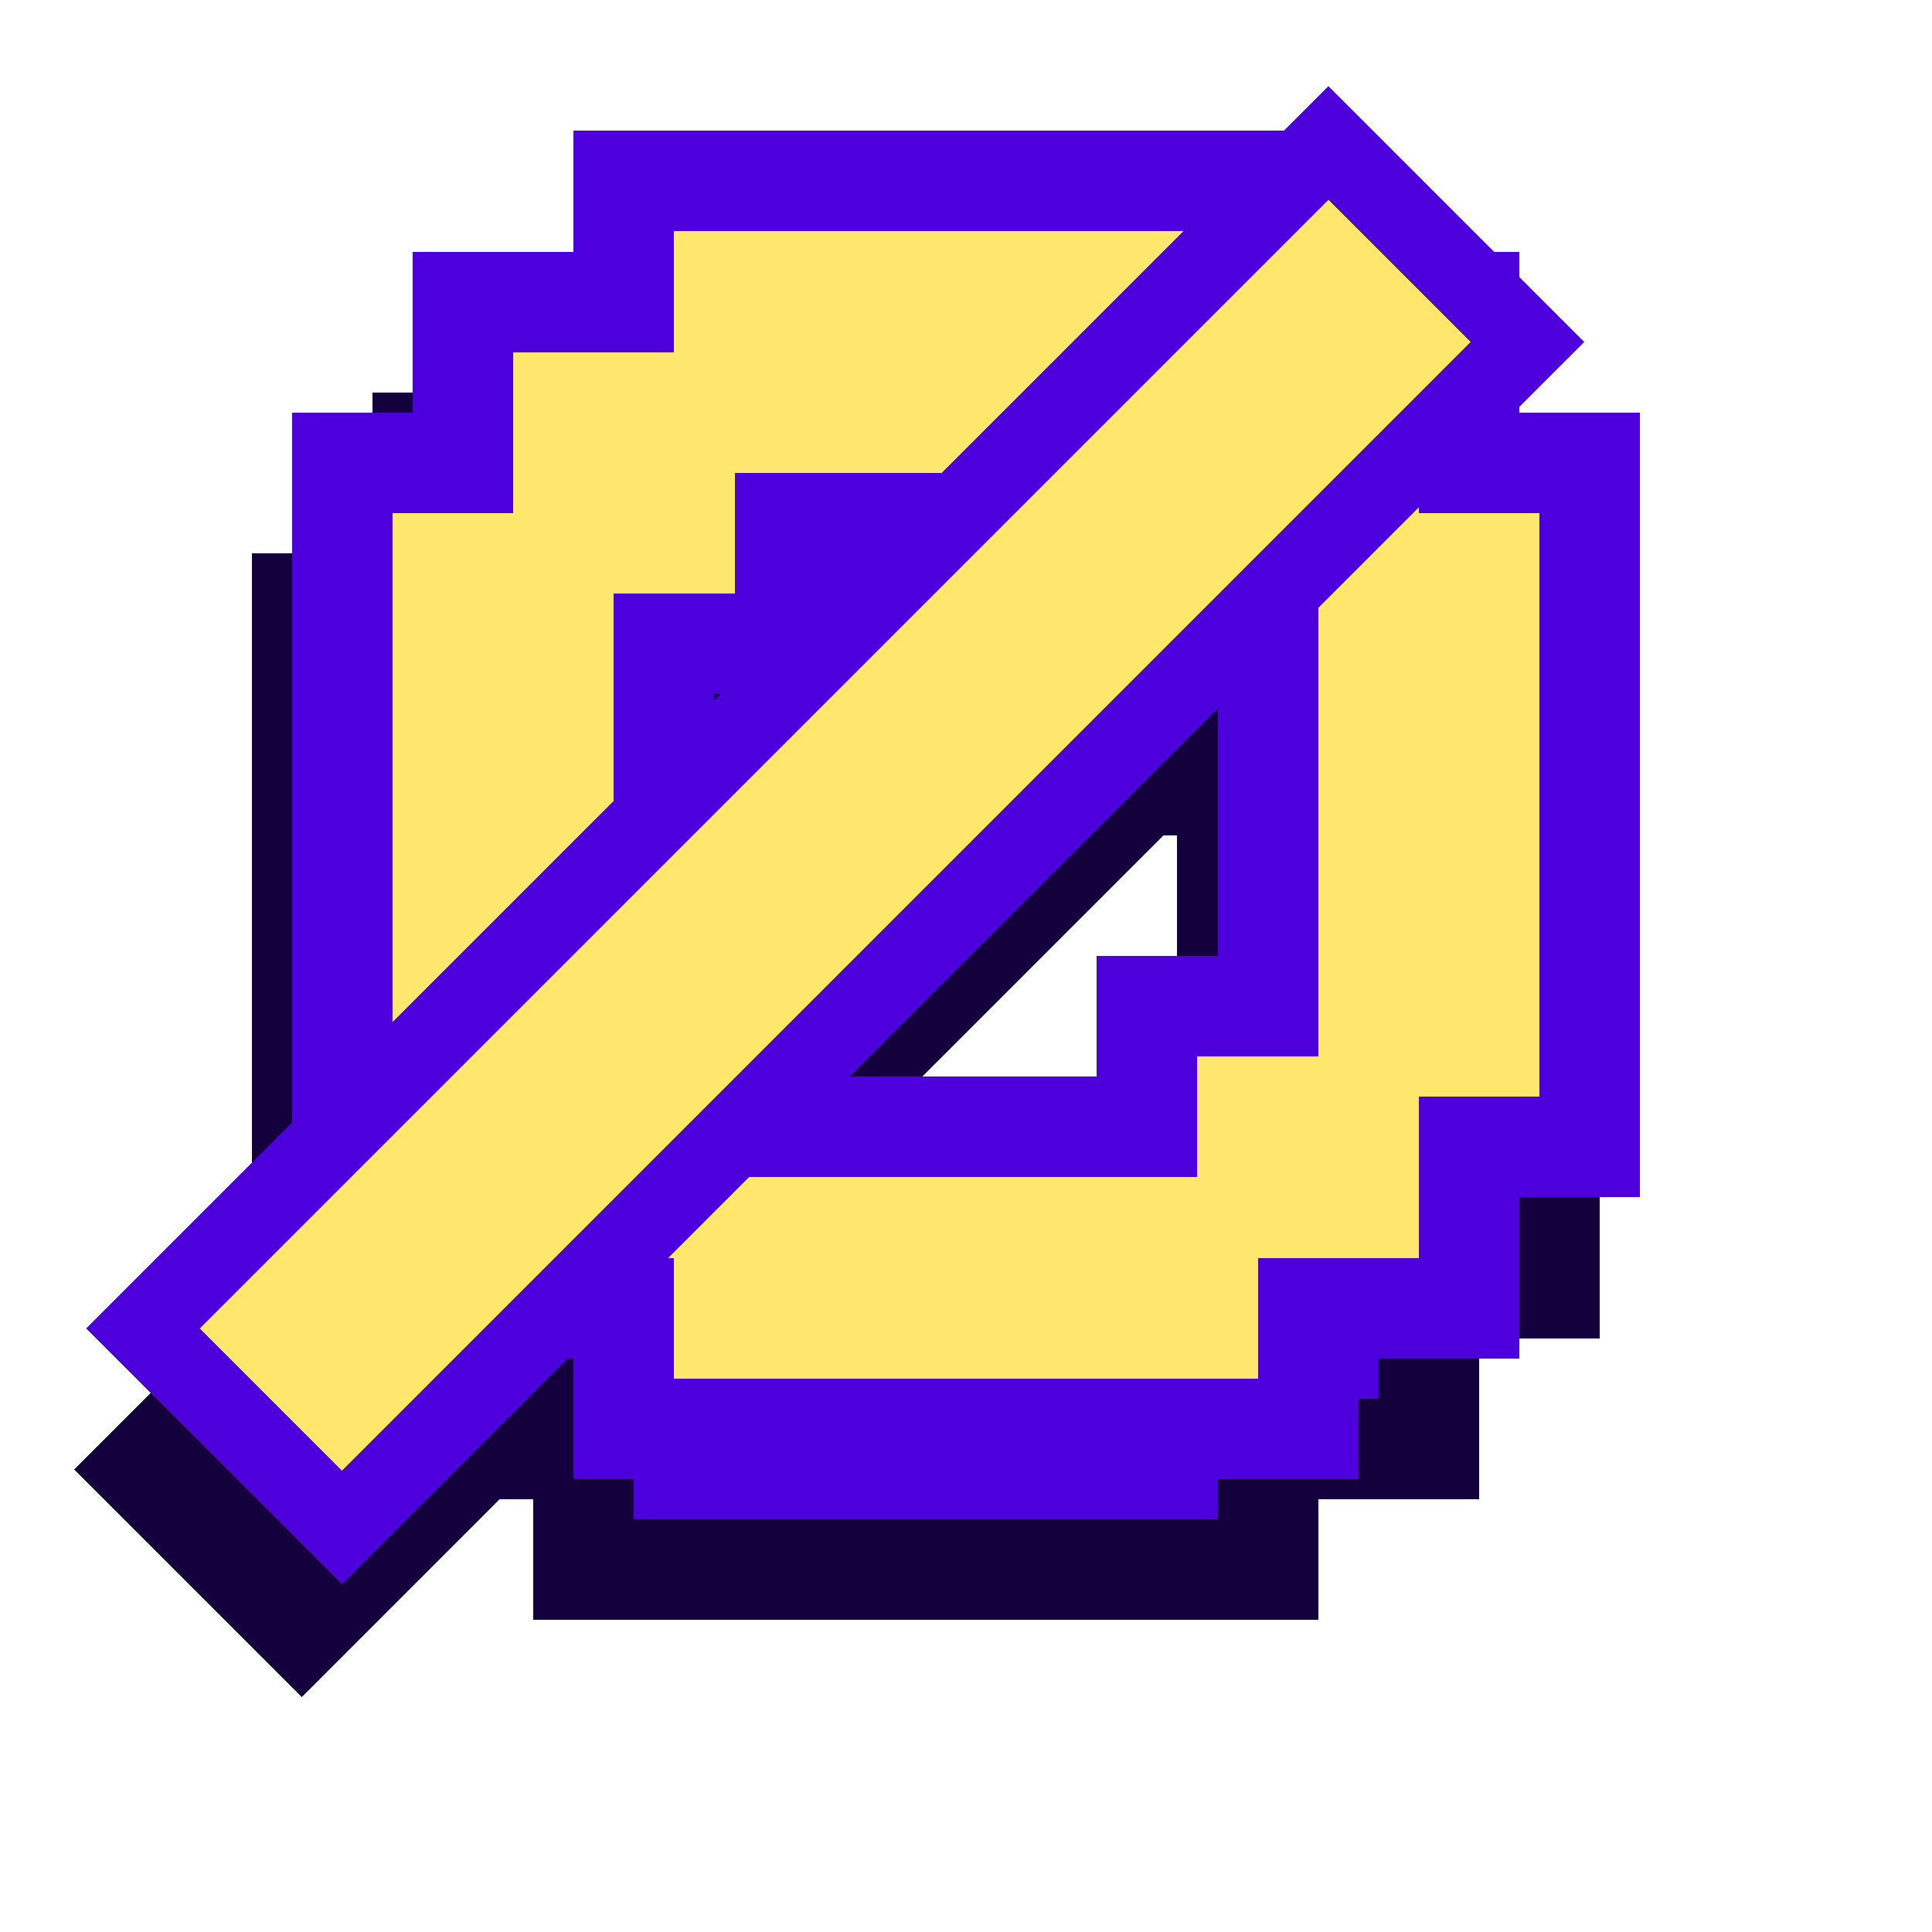
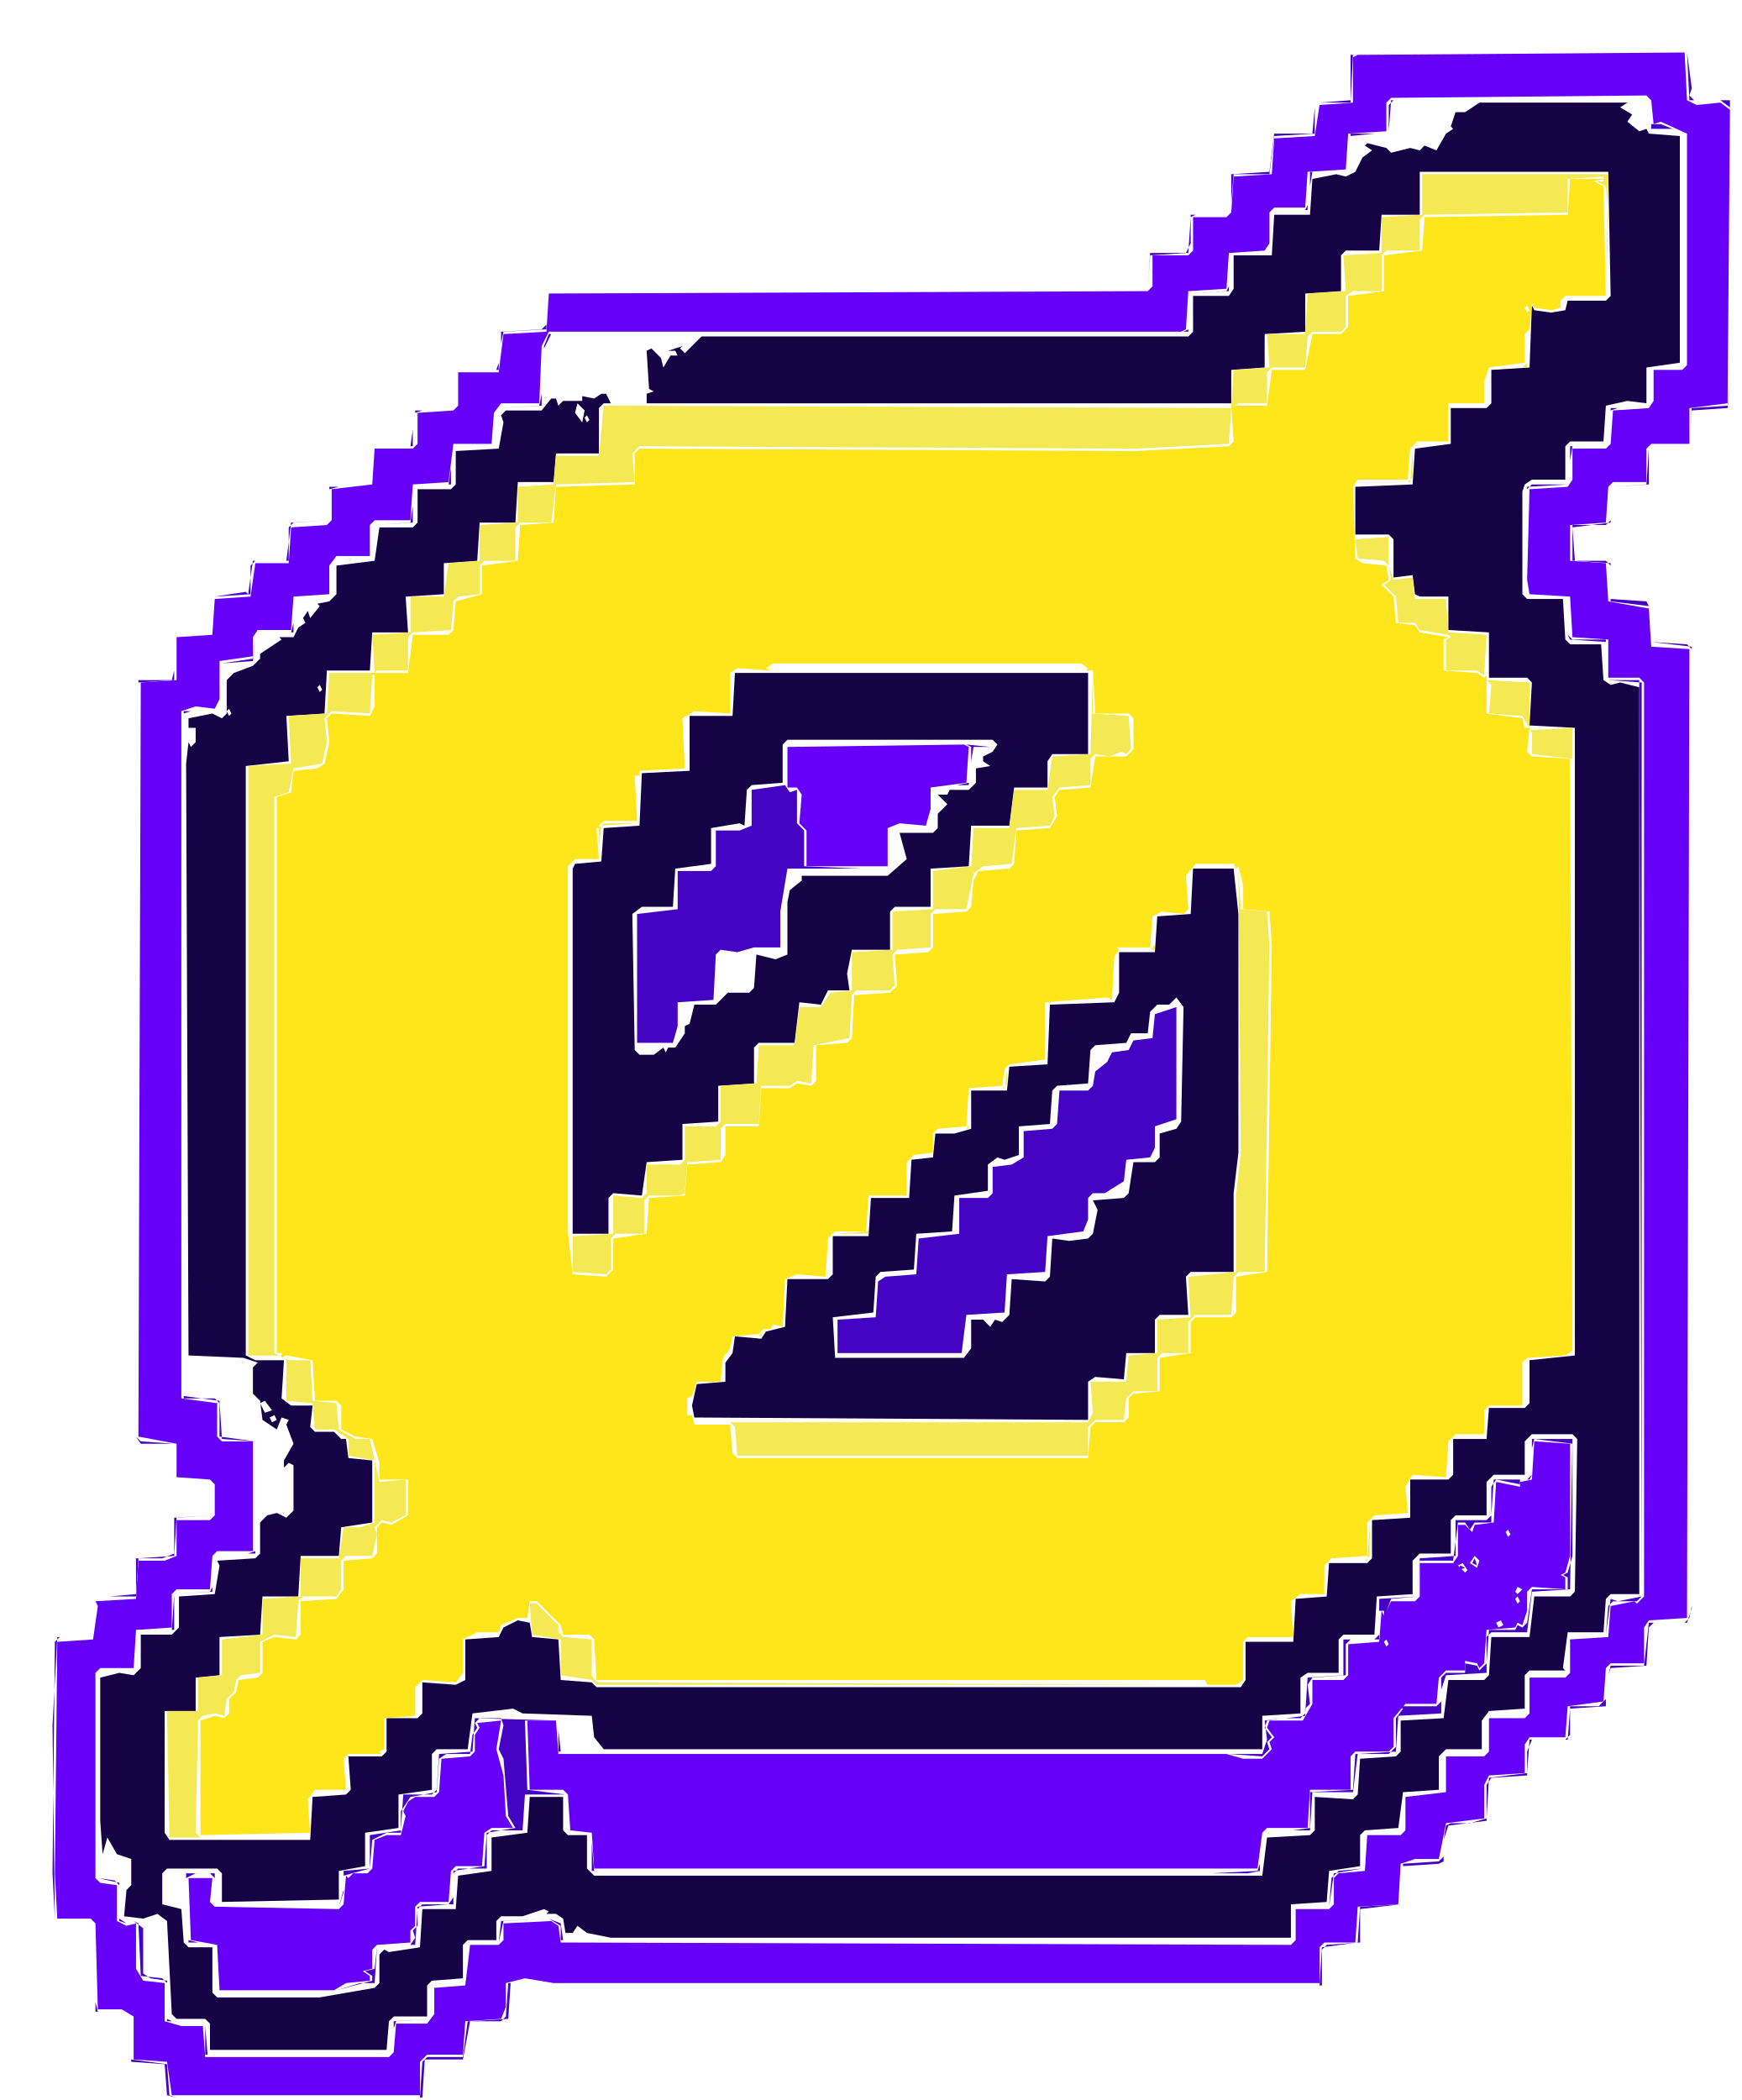
- <svg xmlns="http://www.w3.org/2000/svg" viewBox="0 0 96 96" shape-rendering="crispEdges">
-   <g transform="translate(-2 7)" fill="#4d00dc" stroke="#14003d" stroke-width="5" stroke-linejoin="miter">
-     <path fill-rule="evenodd" d="M31 9h34v6h8v8h6v34h-6v8h-8v6H31v-6h-8v-8h-6V23h6v-8h8z M39 26h18v6h6v18h-6v6H39v-6h-6V32h6z" />
-     <path d="M17 66 66 17" fill="none" stroke-width="16" stroke-linecap="square" />
-   </g>
-   <path fill="#ffe66d" fill-rule="evenodd" stroke="#4d00dc" stroke-width="5" stroke-linejoin="miter" d="M31 9h34v6h8v8h6v34h-6v8h-8v6H31v-6h-8v-8h-6V23h6v-8h8z M39 26h18v6h6v18h-6v6H39v-6h-6V32h6z" />
-   <path d="M17 66 66 17" fill="none" stroke="#4d00dc" stroke-width="18" stroke-linecap="square" />
-   <path d="M17 66 66 17" fill="none" stroke="#ffe66d" stroke-width="10" stroke-linecap="square" />
+ <svg xmlns="http://www.w3.org/2000/svg" viewBox="260 140 730 880" width="730" height="880">
+   <path fill="#160345" fill-rule="evenodd" d="M 964 197 L 951 196 L 950 194 L 947 195 L 942 191 L 944 188 L 939 185 L 942 183 L 880 183 L 874 187 L 870 187 L 868 193 L 869 194 L 866 196 L 862 203 L 857 201 L 855 203 L 851 202 L 843 204 L 841 202 L 833 200 L 832 201 L 835 203 L 831 206 L 828 212 L 824 214 L 820 213 L 810 215 L 809 230 L 794 230 L 793 247 L 777 247 L 777 261 L 775 264 L 760 264 L 760 279 L 758 281 L 554 281 L 547 288 L 545 286 L 546 285 L 540 287 L 543 287 L 544 289 L 541 289 L 538 294 L 537 290 L 533 286 L 531 287 L 532 303 L 534 304 L 531 305 L 531 309 L 516 309 L 514 305 L 512 305 L 511 303 L 512 305 L 509 307 L 504 306 L 504 308 L 496 308 L 494 310 L 493 307 L 491 307 L 487 312 L 472 312 L 470 314 L 471 317 L 469 328 L 451 329 L 451 343 L 449 345 L 435 345 L 435 359 L 433 361 L 419 361 L 417 375 L 401 377 L 401 389 L 398 392 L 393 393 L 394 394 L 390 399 L 389 396 L 387 399 L 388 401 L 385 403 L 383 407 L 377 407 L 378 408 L 369 414 L 369 416 L 366 419 L 358 422 L 355 425 L 355 439 L 353 441 L 349 439 L 339 441 L 339 448 L 339 445 L 342 445 L 342 451 L 340 453 L 339 451 L 338 460 L 339 708 L 362 709 L 368 711 L 366 713 L 366 724 L 369 727 L 370 735 L 376 739 L 378 734 L 381 735 L 380 737 L 383 745 L 379 752 L 379 755 L 381 753 L 383 754 L 383 773 L 380 776 L 376 774 L 372 775 L 369 778 L 369 791 L 367 793 L 351 794 L 352 796 L 350 808 L 335 809 L 335 822 L 332 825 L 319 825 L 319 839 L 316 842 L 310 841 L 302 843 L 302 903 L 303 917 L 305 910 L 309 917 L 315 919 L 315 930 L 313 932 L 312 943 L 320 944 L 326 942 L 330 945 L 332 984 L 334 986 L 346 986 L 348 988 L 348 999 L 422 999 L 423 987 L 425 985 L 439 985 L 439 972 L 441 970 L 454 969 L 454 955 L 456 953 L 468 953 L 468 945 L 470 943 L 479 943 L 488 940 L 490 941 L 489 942 L 493 942 L 496 944 L 497 950 L 500 950 L 502 947 L 506 950 L 516 952 L 801 952 L 801 938 L 816 937 L 817 924 L 830 922 L 830 909 L 832 907 L 846 906 L 848 891 L 863 890 L 863 876 L 866 873 L 881 873 L 881 861 L 884 857 L 899 856 L 899 842 L 901 840 L 916 840 L 915 839 L 917 824 L 932 824 L 933 810 L 935 808 L 947 808 L 947 428 L 939 426 L 935 427 L 932 425 L 931 410 L 918 410 L 916 408 L 915 391 L 900 391 L 898 389 L 898 346 L 899 343 L 902 341 L 916 341 L 916 327 L 918 325 L 932 325 L 933 310 L 942 308 L 950 309 L 950 294 L 964 292 Z M 921 743 L 920 807 L 918 809 L 903 809 L 901 826 L 885 826 L 884 842 L 882 844 L 867 844 L 865 860 L 847 861 L 847 874 L 845 876 L 830 877 L 829 892 L 827 894 L 811 893 L 811 907 L 809 909 L 791 910 L 789 926 L 509 926 L 506 923 L 506 909 L 498 909 L 496 907 L 496 893 L 482 893 L 481 908 L 466 910 L 466 924 L 452 926 L 451 940 L 437 940 L 436 956 L 423 958 L 421 957 L 419 959 L 419 971 L 417 973 L 394 977 L 351 977 L 349 975 L 349 956 L 339 956 L 337 954 L 336 940 L 328 938 L 328 925 L 330 923 L 351 923 L 353 925 L 353 937 L 402 936 L 402 924 L 413 922 L 413 908 L 427 906 L 427 892 L 441 890 L 441 875 L 443 873 L 456 873 L 458 858 L 475 856 L 479 858 L 508 859 L 509 868 L 513 873 L 789 873 L 789 859 L 805 858 L 805 843 L 808 841 L 821 841 L 821 827 L 823 825 L 836 825 L 837 809 L 852 808 L 852 794 L 855 791 L 868 791 L 868 777 L 870 775 L 883 775 L 883 761 L 886 758 L 899 758 L 899 744 L 902 741 L 919 741 Z M 373 734 L 375 733 L 376 735 L 374 736 Z M 369 728 L 371 727 L 374 731 L 371 732 Z M 355 438 L 356 437 L 357 439 L 356 440 Z M 393 428 L 394 427 L 395 429 L 394 430 Z M 505 315 L 506 314 L 507 316 L 506 317 Z M 502 309 L 505 312 L 504 317 L 501 313 Z M 934 212 L 935 264 L 933 266 L 917 266 L 916 270 L 910 271 L 903 270 L 902 268 L 901 294 L 885 295 L 885 309 L 883 311 L 868 311 L 868 326 L 853 328 L 852 343 L 828 344 L 828 364 L 842 364 L 844 366 L 844 382 L 852 381 L 853 389 L 855 390 L 867 390 L 867 404 L 884 405 L 884 424 L 900 424 L 902 426 L 901 444 L 920 445 L 920 708 L 901 710 L 901 728 L 899 730 L 884 730 L 883 743 L 869 743 L 869 758 L 867 760 L 851 760 L 851 776 L 835 777 L 835 793 L 833 795 L 817 795 L 816 809 L 803 810 L 802 828 L 782 828 L 782 844 L 780 847 L 510 847 L 508 845 L 495 844 L 494 827 L 483 826 L 482 820 L 477 819 L 471 822 L 469 826 L 455 827 L 455 844 L 451 846 L 437 845 L 437 858 L 435 860 L 422 860 L 422 874 L 420 876 L 406 876 L 407 890 L 405 892 L 391 893 L 390 911 L 331 911 L 329 908 L 329 857 L 342 857 L 342 843 L 352 842 L 352 826 L 369 825 L 370 809 L 385 809 L 386 792 L 402 792 L 403 780 L 416 778 L 416 752 L 406 751 L 405 743 L 403 743 L 400 740 L 392 740 L 390 738 L 391 729 L 382 729 L 378 726 L 379 710 L 367 710 L 363 708 L 363 461 L 381 459 L 380 440 L 396 439 L 397 421 L 415 421 L 416 405 L 431 405 L 430 390 L 446 389 L 446 376 L 460 375 L 461 359 L 476 359 L 477 342 L 492 342 L 493 330 L 511 330 L 511 311 L 513 309 L 776 309 L 776 295 L 790 294 L 790 280 L 807 279 L 807 263 L 822 262 L 822 247 L 824 245 L 838 245 L 839 230 L 855 230 L 855 212 Z M 777 504 L 760 504 L 759 523 L 745 524 L 744 539 L 729 539 L 729 556 L 727 560 L 700 561 L 699 586 L 683 587 L 682 597 L 667 597 L 667 613 L 660 615 L 652 615 L 651 625 L 642 626 L 641 642 L 625 642 L 624 658 L 609 658 L 609 674 L 607 676 L 590 676 L 589 696 L 581 698 L 579 701 L 568 700 L 567 707 L 564 711 L 564 719 L 552 720 L 550 729 L 551 734 L 716 735 L 716 719 L 719 717 L 731 718 L 732 707 L 744 707 L 744 693 L 746 691 L 758 691 L 757 675 L 759 673 L 777 673 L 777 640 L 779 623 L 779 523 Z M 753 558 L 756 562 L 755 610 L 753 613 L 746 615 L 746 625 L 744 627 L 735 627 L 733 640 L 731 642 L 718 643 L 720 647 L 718 657 L 716 659 L 708 660 L 701 659 L 700 675 L 698 677 L 684 676 L 683 691 L 680 694 L 677 693 L 675 696 L 672 693 L 667 693 L 667 705 L 664 709 L 610 709 L 609 692 L 626 690 L 627 675 L 629 673 L 643 672 L 644 657 L 659 656 L 660 641 L 674 639 L 674 628 L 678 625 L 681 626 L 687 624 L 687 612 L 700 611 L 701 597 L 703 595 L 716 594 L 717 580 L 719 578 L 732 577 L 734 573 L 741 573 L 742 564 L 745 561 L 750 561 Z M 716 422 L 568 422 L 567 440 L 549 440 L 549 463 L 529 464 L 528 486 L 513 487 L 512 501 L 501 502 L 500 504 L 500 657 L 515 657 L 515 642 L 517 640 L 529 641 L 531 627 L 546 626 L 546 611 L 561 610 L 561 595 L 576 594 L 576 579 L 578 577 L 593 577 L 595 560 L 604 561 L 607 555 L 616 555 L 615 548 L 617 538 L 633 538 L 633 522 L 635 520 L 650 520 L 650 504 L 666 503 L 667 486 L 683 486 L 685 470 L 699 470 L 699 459 L 701 456 L 716 456 Z M 678 452 L 676 455 L 672 457 L 672 459 L 675 461 L 669 462 L 669 468 L 666 471 L 658 471 L 657 473 L 653 473 L 657 477 L 653 481 L 653 487 L 651 489 L 637 489 L 640 500 L 632 507 L 596 507 L 596 509 L 591 513 L 590 518 L 590 540 L 585 542 L 577 540 L 576 554 L 574 556 L 565 556 L 560 561 L 551 561 L 549 569 L 547 570 L 547 573 L 543 579 L 540 579 L 539 581 L 538 579 L 534 582 L 528 582 L 526 580 L 525 523 L 529 520 L 542 520 L 543 504 L 558 502 L 558 487 L 570 485 L 572 486 L 573 471 L 575 469 L 588 468 L 588 452 L 590 450 L 676 450 Z" />
+   <path fill="#4503c4" fill-rule="evenodd" d="M 342 988 L 346 989 L 346 1001 L 423 1001 L 425 993 L 423 1001 L 347 1001 L 346 989 Z M 440 986 L 425 987 L 425 990 L 426 987 Z M 313 984 L 315 985 L 315 1004 L 329 1005 L 330 1018 L 334 1019 L 331 1018 L 330 1005 L 315 1003 L 315 985 Z M 300 979 L 300 983 L 311 983 L 301 983 Z M 491 971 L 473 971 L 472 985 L 470 987 L 456 987 L 454 1002 L 439 1002 L 437 1004 L 436 1019 L 336 1019 L 437 1019 L 438 1003 L 454 1003 L 457 987 L 473 986 L 474 971 Z M 418 956 L 417 965 L 413 966 L 416 968 L 416 970 L 401 974 L 411 971 L 417 971 Z M 339 948 L 339 954 L 343 954 L 339 953 Z M 316 945 L 318 946 L 319 968 L 328 969 L 330 971 L 330 987 L 332 987 L 330 986 L 330 970 L 323 969 L 320 967 L 320 948 Z M 458 954 L 469 954 L 471 945 L 490 944 L 495 947 L 495 953 L 705 953 L 496 953 L 495 946 L 490 944 L 470 945 L 469 954 Z M 847 938 L 830 939 L 829 954 L 814 956 L 813 972 L 496 972 L 814 972 L 814 957 L 816 955 L 830 954 L 830 940 Z M 338 925 L 338 939 L 338 927 L 342 925 L 348 925 L 350 927 L 350 938 L 350 925 Z M 831 923 L 819 925 L 817 939 L 802 940 L 801 954 L 784 954 L 801 954 L 802 940 L 817 939 L 818 927 L 821 924 Z M 788 921 L 787 924 L 768 925 L 783 925 L 788 924 Z M 865 915 L 865 918 L 863 920 L 848 921 L 848 935 L 848 922 L 863 921 L 865 920 Z M 508 912 L 508 924 L 719 924 L 509 924 Z M 856 892 L 848 893 L 847 908 L 833 908 L 832 910 L 833 908 L 847 908 L 848 893 Z M 494 865 L 494 874 L 757 874 L 495 874 Z M 797 860 L 790 861 L 791 869 L 789 875 L 775 875 L 789 876 L 792 873 L 791 870 L 793 868 L 790 864 L 791 861 Z M 494 861 L 459 860 L 458 874 L 444 875 L 443 890 L 441 892 L 429 892 L 428 907 L 415 909 L 415 923 L 404 924 L 404 932 L 402 939 L 366 939 L 402 939 L 404 933 L 404 926 L 415 923 L 416 911 L 422 908 L 428 908 L 428 899 L 432 893 L 443 891 L 444 877 L 447 875 L 457 875 L 458 867 L 460 864 L 459 862 L 461 860 L 470 860 L 471 863 L 469 873 L 471 877 L 473 901 L 476 906 L 464 908 L 463 922 L 450 924 L 450 935 L 448 938 L 435 939 L 435 947 L 433 949 L 434 952 L 432 955 L 421 955 L 434 955 L 435 940 L 437 938 L 450 938 L 450 925 L 452 923 L 464 923 L 464 909 L 466 907 L 479 907 L 480 892 L 497 892 L 481 890 L 480 861 Z M 933 852 L 930 855 L 918 855 L 918 867 L 916 869 L 901 869 L 900 883 L 884 885 L 883 902 L 876 904 L 868 904 L 866 905 L 865 911 L 867 905 L 883 903 L 883 888 L 885 885 L 900 884 L 900 874 L 902 869 L 917 869 L 918 856 L 933 855 Z M 917 838 L 916 842 L 900 843 L 899 859 L 883 860 L 882 875 L 865 876 L 865 891 L 865 876 L 882 875 L 883 860 L 899 859 L 900 843 L 916 842 Z M 317 830 L 316 840 L 301 841 L 301 927 L 308 928 L 310 930 L 310 945 L 313 946 L 310 944 L 310 929 L 301 927 L 301 841 L 316 840 Z M 284 826 L 282 863 L 283 944 L 298 945 L 299 959 L 298 945 L 283 944 L 282 925 L 283 828 L 285 826 L 299 826 Z M 349 805 L 348 807 L 333 808 L 332 823 L 318 823 L 333 823 L 333 808 L 349 807 Z M 871 798 L 874 797 L 872 796 Z M 878 793 L 877 795 L 879 796 Z M 367 776 L 367 790 L 364 791 L 367 791 Z M 348 761 L 334 760 L 348 761 L 349 775 L 333 776 L 333 791 L 328 793 L 317 793 L 317 808 L 306 809 L 317 809 L 318 793 L 333 792 L 334 776 L 349 775 Z M 902 758 L 900 760 L 886 760 L 885 775 L 883 777 L 870 777 L 870 792 L 855 793 L 854 809 L 838 810 L 838 825 L 836 827 L 823 827 L 823 842 L 808 843 L 807 858 L 805 860 L 799 860 L 807 859 L 807 856 L 809 854 L 808 846 L 810 843 L 824 842 L 824 829 L 826 827 L 838 827 L 838 815 L 840 815 L 840 818 L 843 810 L 854 809 L 855 794 L 869 794 L 871 778 L 874 778 L 876 781 L 878 778 L 885 778 L 885 763 L 887 760 L 897 762 L 897 760 L 901 760 Z M 919 743 L 902 743 L 902 747 L 903 743 L 919 745 L 919 792 L 917 799 L 915 800 L 917 801 L 917 806 L 902 806 L 900 820 L 898 822 L 896 821 L 895 823 L 884 823 L 883 837 L 880 840 L 879 838 L 874 837 L 874 841 L 866 841 L 864 843 L 864 853 L 862 855 L 846 855 L 848 856 L 845 860 L 845 872 L 842 875 L 828 875 L 827 890 L 809 891 L 809 906 L 802 907 L 809 907 L 810 891 L 827 891 L 829 875 L 845 874 L 846 859 L 864 858 L 864 848 L 866 842 L 883 841 L 883 826 L 885 824 L 900 824 L 902 807 L 918 806 Z M 317 738 L 317 742 L 319 745 L 333 745 L 319 744 L 317 742 Z M 337 701 L 337 726 L 350 726 L 352 728 L 352 742 L 367 744 L 367 759 L 367 744 L 353 743 L 352 727 L 337 725 Z M 753 562 L 744 565 L 743 575 L 735 576 L 733 580 L 726 581 L 724 585 L 719 589 L 718 595 L 716 597 L 704 597 L 703 611 L 701 613 L 689 614 L 689 625 L 684 628 L 676 629 L 676 640 L 674 642 L 662 642 L 662 657 L 645 659 L 644 674 L 631 675 L 628 677 L 627 692 L 611 693 L 611 707 L 663 707 L 665 691 L 681 690 L 682 674 L 698 673 L 699 658 L 714 656 L 716 651 L 716 642 L 718 640 L 723 640 L 731 635 L 732 626 L 742 625 L 744 621 L 744 612 L 753 609 Z M 634 487 L 633 503 L 624 504 L 633 503 Z M 594 471 L 591 472 L 589 469 L 575 471 L 575 486 L 570 488 L 560 488 L 560 503 L 558 505 L 544 505 L 544 521 L 527 523 L 527 577 L 542 577 L 544 570 L 544 560 L 559 559 L 560 540 L 562 538 L 569 539 L 576 537 L 587 537 L 587 522 L 590 504 L 621 504 L 597 503 L 597 488 L 594 485 Z M 666 461 L 666 468 L 661 469 L 666 469 Z M 665 452 L 667 453 L 667 459 L 668 453 L 675 453 Z M 340 438 L 337 438 L 337 457 L 337 439 Z M 947 425 L 934 425 L 948 426 L 948 809 L 938 811 L 935 810 L 933 825 L 934 813 L 936 811 L 946 811 L 948 809 Z M 333 421 L 332 425 L 318 425 L 318 463 L 318 426 L 333 425 Z M 952 409 L 967 410 L 969 412 L 969 813 L 968 818 L 966 820 L 951 820 L 949 838 L 935 838 L 934 842 L 935 839 L 950 838 L 951 822 L 953 820 L 967 820 L 969 814 L 969 411 Z M 367 407 L 366 416 L 353 418 L 366 417 Z M 383 401 L 382 405 L 368 405 L 383 405 Z M 917 390 L 917 406 L 918 408 L 933 409 L 933 423 L 933 408 L 919 408 L 917 406 Z M 399 377 L 398 390 L 384 391 L 398 390 Z M 398 358 L 382 359 L 380 375 L 366 375 L 364 389 L 363 388 L 350 390 L 365 389 L 365 377 L 367 375 L 381 375 L 381 361 L 383 359 Z M 433 352 L 432 359 L 416 360 L 416 370 L 416 360 L 433 359 Z M 402 344 L 398 344 L 398 352 L 398 345 Z M 917 343 L 900 344 L 900 382 L 900 345 L 902 343 Z M 449 336 L 448 343 L 434 343 L 449 343 Z M 934 325 L 933 327 L 918 327 L 918 333 L 919 327 L 933 327 Z M 433 320 L 432 327 L 421 327 L 433 327 Z M 437 312 L 434 312 L 434 315 L 434 313 Z M 938 311 L 935 311 L 935 319 L 935 312 Z M 487 305 L 486 310 L 469 311 L 487 310 Z M 985 300 L 984 310 L 969 311 L 968 327 L 951 328 L 950 343 L 935 344 L 935 358 L 933 360 L 919 360 L 919 375 L 933 375 L 935 377 L 935 392 L 951 394 L 950 392 L 935 391 L 935 376 L 920 375 L 919 361 L 935 359 L 935 344 L 951 343 L 951 328 L 968 327 L 969 312 L 984 311 Z M 457 295 L 451 296 L 450 311 L 451 296 Z M 469 292 L 468 295 L 464 295 L 469 295 Z M 488 299 L 488 286 L 491 280 L 543 280 L 490 280 L 488 285 Z M 758 272 L 758 278 L 756 279 L 758 279 Z M 496 262 L 489 263 L 489 276 L 487 278 L 470 279 L 470 284 L 471 279 L 489 278 L 489 263 Z M 775 260 L 774 262 L 759 263 L 775 262 Z M 761 230 L 759 230 L 759 242 L 757 246 L 742 246 L 741 261 L 501 261 L 741 261 L 742 247 L 758 246 L 759 231 Z M 808 226 L 807 228 L 794 228 L 793 239 L 794 228 L 808 228 Z M 809 218 L 810 212 L 819 212 L 809 212 Z M 836 196 L 826 196 L 826 208 L 826 197 Z M 952 192 L 952 194 L 961 194 L 966 196 L 966 216 L 966 196 L 956 192 Z M 842 195 L 842 184 L 844 182 L 857 182 L 843 182 Z M 865 181 L 950 181 L 951 185 L 950 181 Z M 967 162 L 968 182 L 981 182 L 985 185 L 985 182 L 970 182 L 968 180 L 969 177 Z M 851 162 L 826 163 L 826 182 L 813 183 L 811 185 L 810 196 L 794 196 L 792 212 L 776 213 L 776 225 L 777 213 L 792 213 L 794 197 L 811 196 L 811 185 L 813 183 L 826 183 L 827 163 Z" />
+   <path fill="#6600f8" fill-rule="evenodd" d="M 966 162 L 829 163 L 827 164 L 827 183 L 813 184 L 811 197 L 794 198 L 793 213 L 777 214 L 776 229 L 774 231 L 760 231 L 760 245 L 758 247 L 743 247 L 743 260 L 741 262 L 490 263 L 489 279 L 471 280 L 469 296 L 452 296 L 452 310 L 450 312 L 435 313 L 435 326 L 433 328 L 417 328 L 416 343 L 399 345 L 399 358 L 397 360 L 382 361 L 381 376 L 367 376 L 365 390 L 350 391 L 349 406 L 334 407 L 334 425 L 319 426 L 318 742 L 334 745 L 334 759 L 348 760 L 350 762 L 350 775 L 348 777 L 334 777 L 334 792 L 329 794 L 318 794 L 317 810 L 300 811 L 301 813 L 299 827 L 284 828 L 283 925 L 284 944 L 298 944 L 300 946 L 301 982 L 311 982 L 316 985 L 316 1003 L 330 1004 L 332 1018 L 436 1018 L 436 1004 L 439 1001 L 454 1001 L 455 987 L 470 986 L 472 981 L 472 971 L 480 969 L 492 971 L 813 971 L 813 956 L 815 954 L 828 954 L 829 939 L 846 938 L 847 921 L 853 919 L 863 919 L 866 904 L 882 902 L 882 888 L 884 884 L 899 883 L 899 871 L 901 868 L 916 868 L 917 855 L 932 853 L 933 839 L 935 837 L 949 837 L 949 822 L 951 819 L 967 818 L 968 412 L 952 411 L 951 395 L 934 392 L 933 376 L 918 375 L 918 360 L 933 359 L 934 344 L 936 342 L 950 342 L 950 328 L 952 326 L 968 326 L 968 311 L 984 309 L 985 186 L 981 183 L 971 184 L 967 182 Z M 950 180 L 952 182 L 953 192 L 956 191 L 967 196 L 967 293 L 965 295 L 953 295 L 953 308 L 951 311 L 936 312 L 935 326 L 933 328 L 919 328 L 919 341 L 917 344 L 901 345 L 900 383 L 901 389 L 918 390 L 919 407 L 934 408 L 934 424 L 947 424 L 949 426 L 949 809 L 946 812 L 945 811 L 935 813 L 934 826 L 918 827 L 918 841 L 916 843 L 901 843 L 901 858 L 899 860 L 884 860 L 884 874 L 882 876 L 866 876 L 866 891 L 849 893 L 849 907 L 847 909 L 833 909 L 832 924 L 821 925 L 819 927 L 819 938 L 817 940 L 803 940 L 803 953 L 801 955 L 495 954 L 494 947 L 491 945 L 471 946 L 471 953 L 469 955 L 457 955 L 455 972 L 442 973 L 442 984 L 439 988 L 426 988 L 425 1000 L 423 1002 L 346 1002 L 345 989 L 336 989 L 329 987 L 329 971 L 320 970 L 317 965 L 317 946 L 313 947 L 309 945 L 309 930 L 302 929 L 300 927 L 300 841 L 302 839 L 316 839 L 317 823 L 332 822 L 332 808 L 334 806 L 348 806 L 349 792 L 351 790 L 366 790 L 366 744 L 353 744 L 351 742 L 351 728 L 336 726 L 336 438 L 342 436 L 350 437 L 352 433 L 352 417 L 366 415 L 366 407 L 368 404 L 382 404 L 383 390 L 398 389 L 398 377 L 401 373 L 415 373 L 415 360 L 417 358 L 432 358 L 433 343 L 448 342 L 450 326 L 466 326 L 467 313 L 470 309 L 486 309 L 487 285 L 490 279 L 755 279 L 757 278 L 758 262 L 774 261 L 775 246 L 790 245 L 792 242 L 792 229 L 794 227 L 807 227 L 808 212 L 824 211 L 825 196 L 841 195 L 841 183 L 843 181 Z M 470 861 L 460 862 L 461 864 L 459 867 L 459 874 L 457 876 L 445 877 L 444 891 L 442 893 L 434 893 L 431 895 L 429 899 L 430 901 L 428 909 L 422 909 L 417 911 L 416 923 L 414 925 L 408 925 L 406 927 L 405 926 L 404 938 L 402 940 L 350 939 L 348 937 L 349 927 L 339 927 L 340 953 L 351 955 L 352 974 L 400 974 L 405 971 L 415 970 L 415 968 L 412 966 L 416 965 L 416 957 L 418 955 L 432 954 L 432 949 L 434 947 L 434 939 L 436 937 L 448 937 L 449 924 L 451 922 L 462 922 L 463 908 L 466 906 L 475 906 L 472 901 L 471 884 L 468 873 Z M 918 745 L 903 744 L 902 760 L 897 761 L 897 763 L 887 761 L 886 778 L 878 779 L 877 782 L 874 779 L 871 779 L 871 792 L 869 795 L 855 795 L 855 809 L 853 811 L 843 811 L 840 817 L 839 815 L 838 828 L 825 829 L 825 842 L 823 844 L 810 844 L 810 854 L 806 861 L 792 861 L 791 864 L 794 868 L 792 870 L 793 873 L 789 877 L 781 877 L 774 875 L 494 875 L 493 861 L 481 861 L 482 890 L 496 890 L 498 892 L 499 907 L 508 908 L 509 923 L 787 923 L 789 908 L 791 906 L 808 906 L 809 890 L 826 890 L 826 876 L 828 874 L 842 874 L 844 872 L 844 860 L 849 854 L 862 854 L 863 843 L 866 840 L 874 840 L 874 836 L 879 837 L 880 839 L 882 837 L 883 823 L 895 822 L 896 820 L 898 821 L 900 815 L 900 807 L 902 805 L 916 806 L 916 801 L 914 800 L 916 799 L 918 792 Z M 840 828 L 841 827 L 842 829 L 841 830 Z M 887 820 L 889 819 L 890 821 L 888 822 Z M 895 810 L 896 809 L 897 811 L 896 812 Z M 895 807 L 896 805 L 898 806 L 896 808 Z M 871 796 L 873 795 L 875 798 L 874 799 Z M 878 792 L 880 794 L 879 797 L 876 795 Z M 891 782 L 892 781 L 893 783 L 892 784 Z M 590 453 L 590 470 L 594 470 L 596 473 L 595 485 L 598 488 L 598 503 L 632 503 L 632 487 L 637 485 L 648 486 L 650 479 L 650 470 L 665 468 L 666 453 L 664 452 Z" />
+   <path fill="#f4e952" fill-rule="evenodd" d="M 482 812 L 483 825 L 495 827 L 495 842 L 508 844 L 510 846 L 765 846 L 510 845 L 508 842 L 508 827 L 496 826 L 494 824 L 494 821 L 485 812 Z M 834 778 L 834 792 L 832 794 L 818 794 L 833 794 Z M 580 698 L 578 700 L 569 700 L 579 700 Z M 624 642 L 624 656 L 610 657 L 624 657 Z M 666 611 L 665 613 L 662 613 L 666 613 Z M 682 588 L 682 594 L 680 596 L 669 596 L 681 596 Z M 744 524 L 744 536 L 742 538 L 729 537 L 744 538 Z M 779 504 L 780 623 L 778 641 L 778 673 L 758 675 L 759 692 L 745 693 L 745 707 L 733 708 L 732 719 L 717 719 L 718 732 L 716 736 L 551 736 L 566 736 L 568 738 L 569 750 L 716 750 L 716 738 L 719 735 L 731 735 L 732 726 L 735 723 L 745 723 L 745 709 L 747 707 L 758 707 L 758 694 L 761 691 L 776 691 L 777 675 L 779 673 L 790 673 L 792 536 L 791 522 L 780 521 Z M 505 501 L 501 501 L 499 505 L 501 501 Z M 511 495 L 512 486 L 527 485 L 513 485 L 511 487 Z M 883 425 L 885 427 L 884 439 L 898 440 L 902 447 L 902 456 L 919 458 L 919 702 L 919 445 L 901 446 L 901 426 Z M 718 422 L 717 456 L 701 457 L 699 471 L 685 471 L 683 487 L 668 487 L 667 503 L 651 505 L 651 521 L 634 522 L 634 538 L 617 539 L 617 555 L 608 556 L 604 562 L 595 562 L 593 578 L 578 578 L 577 594 L 562 595 L 562 610 L 560 612 L 547 612 L 547 626 L 545 628 L 531 628 L 531 640 L 529 642 L 517 641 L 517 657 L 500 658 L 500 673 L 514 674 L 516 672 L 516 659 L 518 657 L 530 657 L 530 643 L 532 641 L 545 641 L 547 640 L 548 627 L 562 626 L 562 613 L 564 611 L 578 611 L 579 595 L 591 595 L 594 593 L 600 594 L 601 578 L 616 575 L 617 557 L 619 555 L 633 555 L 635 553 L 634 540 L 636 538 L 650 537 L 650 523 L 652 521 L 665 521 L 668 506 L 672 503 L 684 502 L 686 487 L 700 486 L 702 482 L 701 474 L 704 470 L 717 469 L 717 458 L 719 456 L 725 457 L 730 455 L 732 456 L 734 454 L 733 440 L 718 439 Z M 828 366 L 829 374 L 840 375 L 842 377 L 843 383 L 840 385 L 845 390 L 846 401 L 853 401 L 855 404 L 867 406 L 868 407 L 866 408 L 866 421 L 879 421 L 882 423 L 883 406 L 867 405 L 866 391 L 853 391 L 852 382 L 844 383 L 842 377 L 842 365 Z M 852 328 L 852 340 L 850 342 L 829 342 L 851 342 Z M 900 280 L 900 292 L 898 294 L 885 294 L 900 294 Z M 934 213 L 856 213 L 856 230 L 839 231 L 839 246 L 823 247 L 824 262 L 808 263 L 807 280 L 791 280 L 792 294 L 777 295 L 776 311 L 513 310 L 511 331 L 493 331 L 492 343 L 477 344 L 477 359 L 461 360 L 461 375 L 448 376 L 446 390 L 432 390 L 432 405 L 416 406 L 417 422 L 398 422 L 397 439 L 381 440 L 382 460 L 364 461 L 364 708 L 378 708 L 380 710 L 380 727 L 391 728 L 392 739 L 400 739 L 406 743 L 406 750 L 417 752 L 417 778 L 411 780 L 404 780 L 402 793 L 386 793 L 386 809 L 370 810 L 370 825 L 353 827 L 353 842 L 343 843 L 343 857 L 330 857 L 331 910 L 390 910 L 344 910 L 342 908 L 343 861 L 345 859 L 350 858 L 354 859 L 355 852 L 358 849 L 359 844 L 361 842 L 369 841 L 369 828 L 375 825 L 384 826 L 385 811 L 387 809 L 401 809 L 403 806 L 403 794 L 405 792 L 416 792 L 418 783 L 417 780 L 420 777 L 424 778 L 430 775 L 430 760 L 419 761 L 415 743 L 409 743 L 402 739 L 401 728 L 391 727 L 390 710 L 381 710 L 375 707 L 375 474 L 381 472 L 383 462 L 395 460 L 397 451 L 396 441 L 399 438 L 415 439 L 416 423 L 418 421 L 431 421 L 431 407 L 433 405 L 449 404 L 450 392 L 452 390 L 461 389 L 461 377 L 463 375 L 476 375 L 476 361 L 478 359 L 491 359 L 493 343 L 526 342 L 525 330 L 528 327 L 736 328 L 775 326 L 776 311 L 779 309 L 791 309 L 791 296 L 793 294 L 807 294 L 808 281 L 810 279 L 822 279 L 824 277 L 824 264 L 827 262 L 839 262 L 839 247 L 841 245 L 855 245 L 855 232 L 857 230 L 917 229 L 917 215 L 932 214 L 932 216 L 929 216 L 933 218 L 934 230 L 933 265 Z" />
+   <path fill="#ffe61a" fill-rule="evenodd" d="M 932 215 L 918 215 L 917 230 L 857 231 L 856 245 L 840 247 L 840 262 L 825 264 L 825 277 L 822 280 L 810 280 L 807 295 L 793 295 L 791 310 L 776 310 L 777 325 L 775 327 L 736 329 L 528 328 L 526 330 L 526 343 L 493 344 L 492 359 L 478 360 L 477 375 L 462 377 L 462 389 L 451 392 L 450 404 L 448 406 L 433 406 L 431 422 L 415 422 L 417 423 L 417 436 L 415 440 L 399 439 L 397 441 L 398 451 L 396 460 L 393 462 L 383 463 L 382 472 L 376 474 L 376 707 L 378 707 L 378 709 L 380 708 L 391 710 L 392 727 L 401 727 L 403 729 L 403 739 L 409 742 L 416 743 L 419 753 L 419 760 L 431 760 L 431 775 L 424 779 L 420 778 L 418 780 L 418 791 L 416 793 L 404 794 L 404 806 L 401 810 L 386 811 L 386 825 L 384 827 L 375 826 L 370 828 L 370 841 L 368 843 L 360 844 L 359 849 L 356 852 L 356 858 L 354 860 L 350 859 L 344 861 L 344 909 L 390 908 L 389 894 L 392 890 L 405 890 L 404 877 L 406 875 L 420 875 L 419 874 L 421 873 L 421 860 L 434 859 L 434 847 L 437 844 L 451 845 L 454 841 L 454 827 L 460 824 L 469 824 L 470 821 L 477 818 L 481 818 L 482 811 L 485 811 L 495 821 L 496 825 L 507 825 L 509 827 L 510 844 L 765 844 L 766 846 L 778 846 L 781 844 L 781 828 L 783 826 L 802 826 L 801 811 L 805 808 L 815 808 L 815 796 L 818 793 L 833 792 L 833 778 L 836 775 L 850 774 L 849 763 L 852 758 L 866 759 L 867 744 L 870 741 L 882 741 L 882 731 L 884 729 L 898 729 L 898 711 L 900 709 L 916 708 L 919 706 L 918 458 L 902 457 L 900 455 L 901 445 L 899 445 L 898 441 L 883 439 L 883 423 L 882 424 L 879 422 L 865 421 L 865 408 L 867 407 L 855 405 L 853 402 L 845 401 L 844 390 L 839 385 L 842 383 L 841 377 L 831 376 L 828 374 L 827 344 L 829 341 L 850 341 L 851 328 L 854 325 L 867 325 L 867 309 L 882 309 L 882 300 L 884 294 L 899 292 L 899 280 L 901 278 L 902 267 L 903 269 L 910 270 L 914 269 L 914 266 L 916 264 L 933 264 L 932 218 L 928 216 Z M 779 503 L 781 511 L 781 521 L 792 522 L 793 536 L 791 673 L 778 675 L 778 690 L 776 692 L 761 692 L 759 694 L 759 707 L 746 709 L 746 723 L 735 724 L 733 726 L 733 734 L 731 736 L 719 736 L 717 738 L 716 751 L 569 751 L 567 749 L 566 737 L 551 737 L 550 733 L 548 733 L 548 726 L 550 725 L 552 719 L 562 719 L 563 709 L 566 705 L 567 700 L 578 699 L 580 697 L 583 697 L 584 695 L 588 696 L 589 676 L 594 674 L 606 675 L 607 659 L 610 656 L 623 656 L 624 641 L 640 641 L 640 627 L 643 624 L 651 623 L 651 615 L 653 613 L 665 612 L 666 596 L 680 595 L 681 588 L 683 586 L 698 584 L 698 560 L 724 558 L 726 559 L 727 541 L 729 538 L 728 537 L 742 537 L 743 524 L 747 522 L 756 523 L 758 521 L 757 507 L 761 502 L 777 502 L 778 504 Z M 718 421 L 719 439 L 733 439 L 735 441 L 735 454 L 732 457 L 719 457 L 717 470 L 704 471 L 702 474 L 703 482 L 700 487 L 686 488 L 685 502 L 683 504 L 670 505 L 668 509 L 667 520 L 665 522 L 651 523 L 651 537 L 649 539 L 635 540 L 636 553 L 633 556 L 618 557 L 617 575 L 615 577 L 602 578 L 602 593 L 600 595 L 594 594 L 591 596 L 579 596 L 578 612 L 564 612 L 564 624 L 562 627 L 548 628 L 547 641 L 532 642 L 531 657 L 517 659 L 517 672 L 514 675 L 500 674 L 498 656 L 498 503 L 501 500 L 511 500 L 510 487 L 512 487 L 511 486 L 513 484 L 527 484 L 526 465 L 528 465 L 528 463 L 547 462 L 546 441 L 551 438 L 566 439 L 566 422 L 569 420 L 583 421 L 581 420 L 584 418 L 713 418 L 716 420 L 715 421 Z M 899 269 L 900 268 L 901 270 L 900 271 Z" />
</svg>
